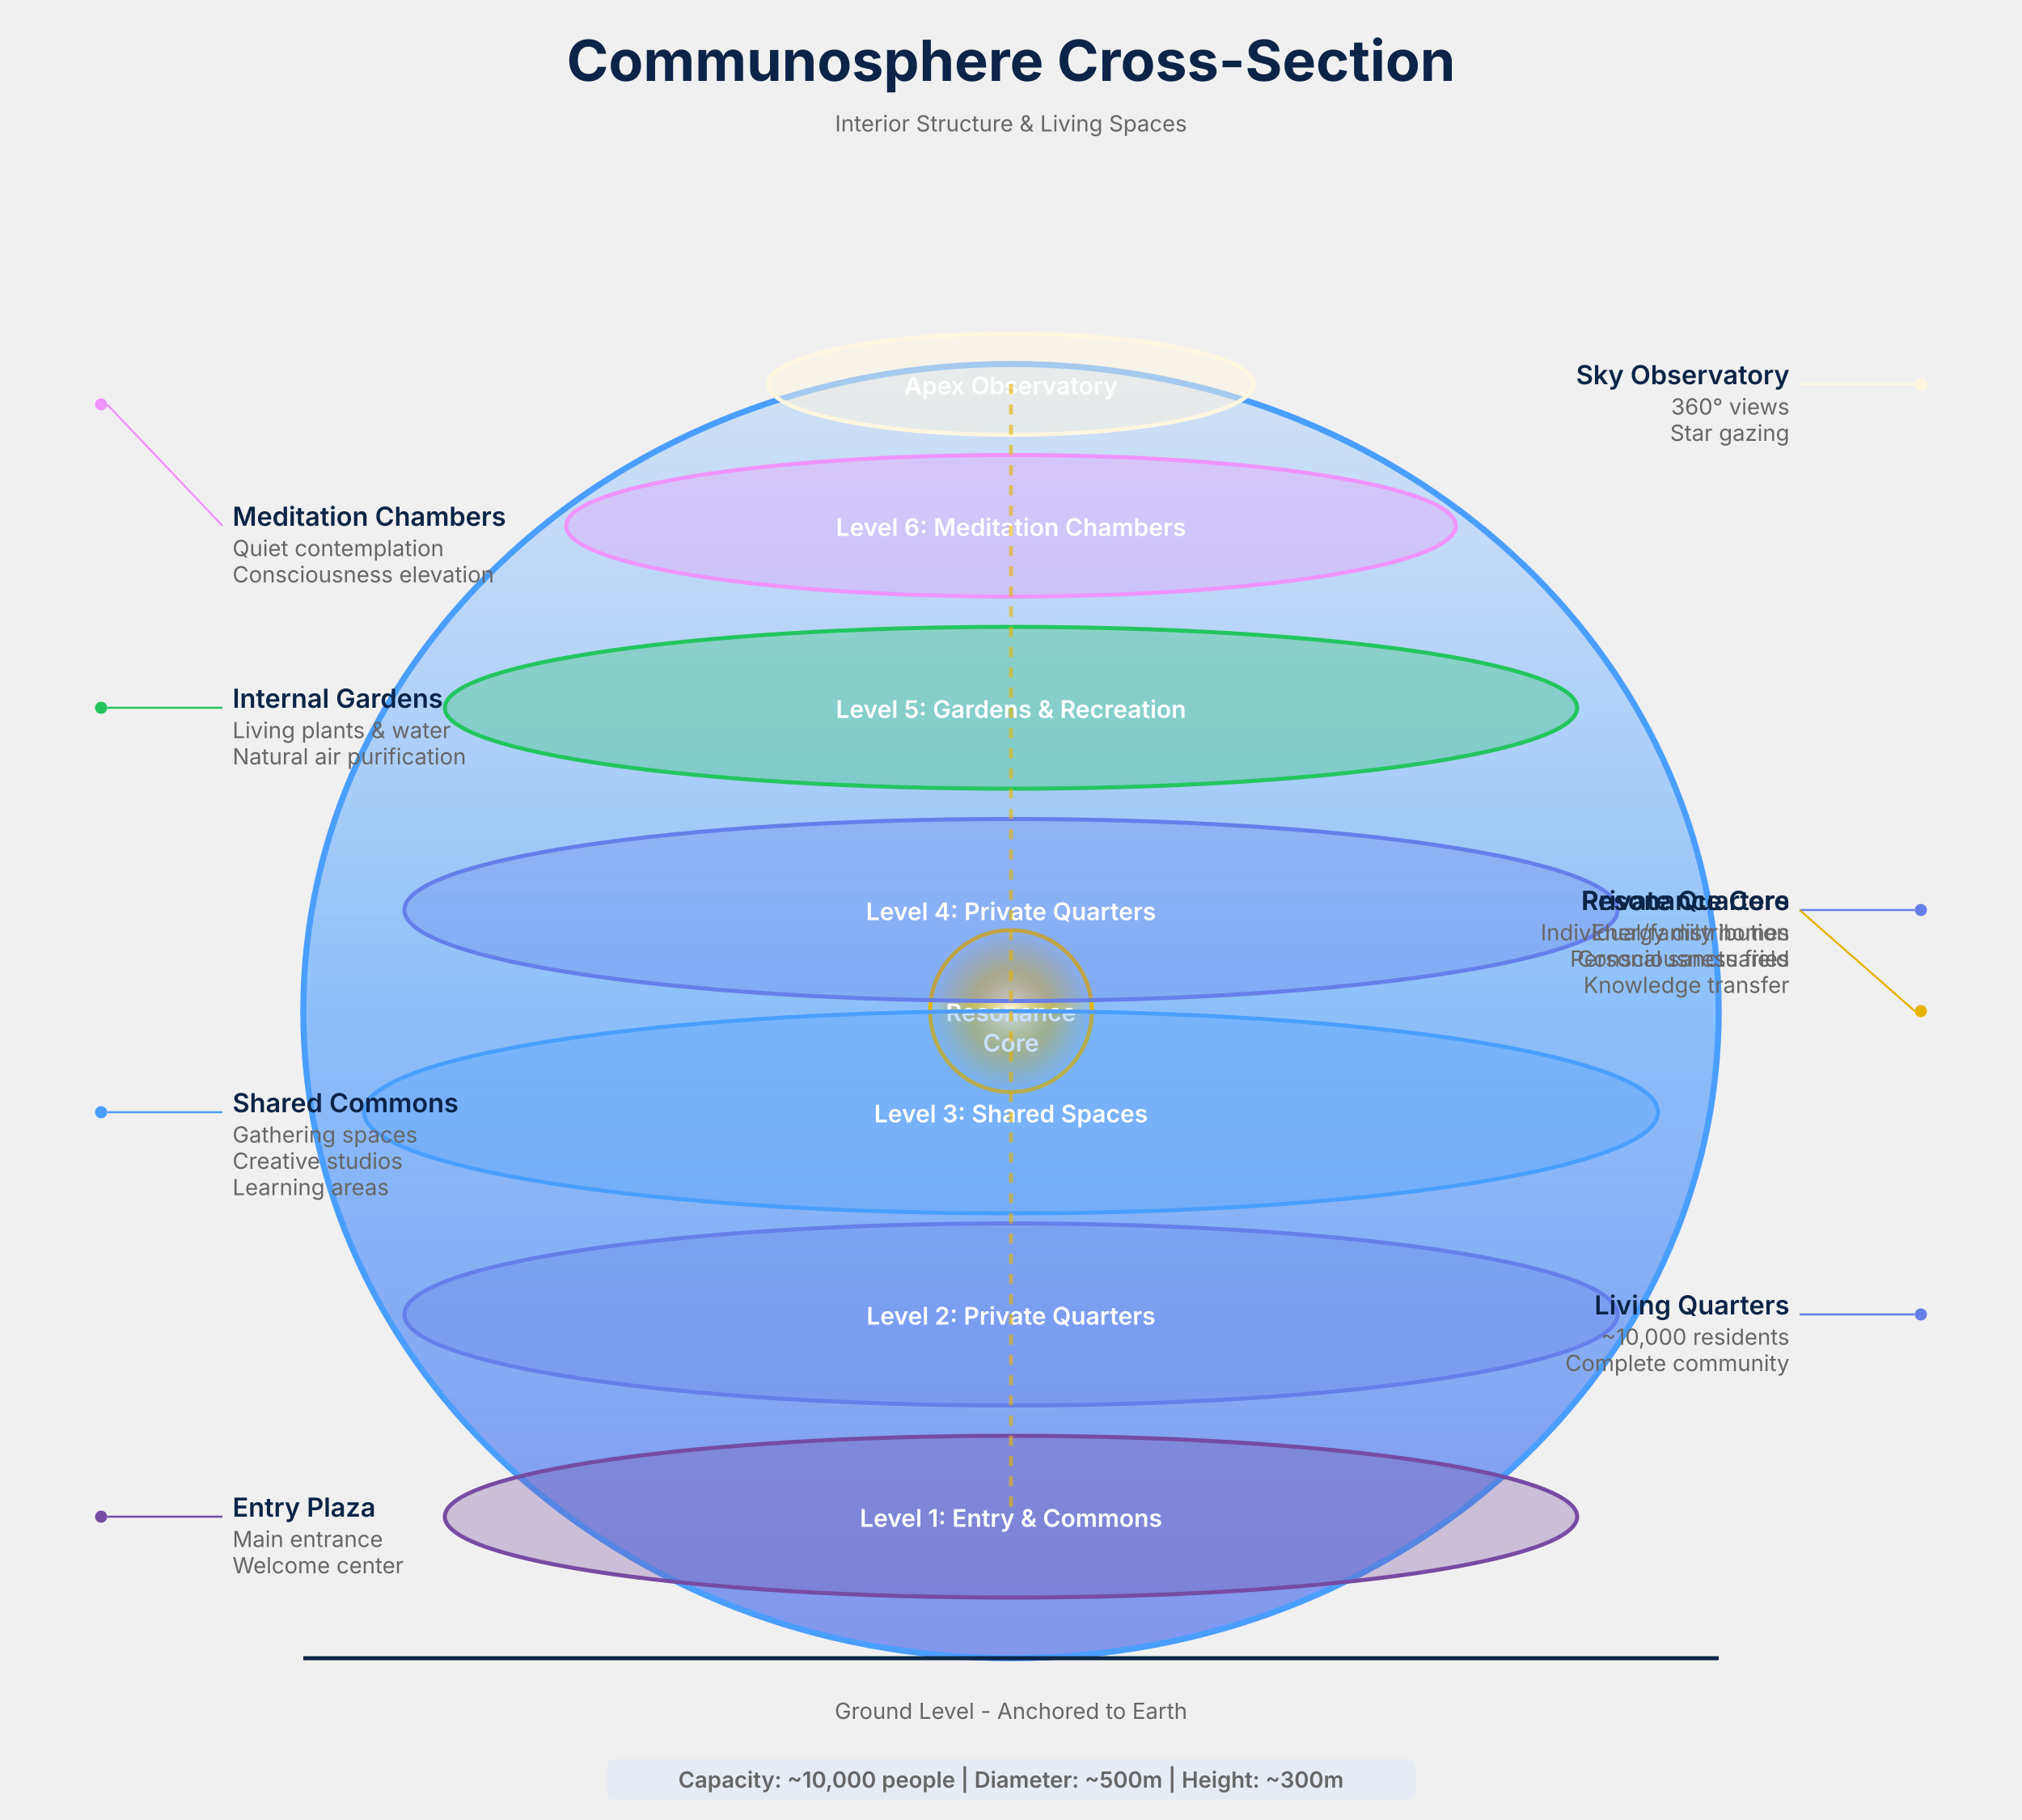
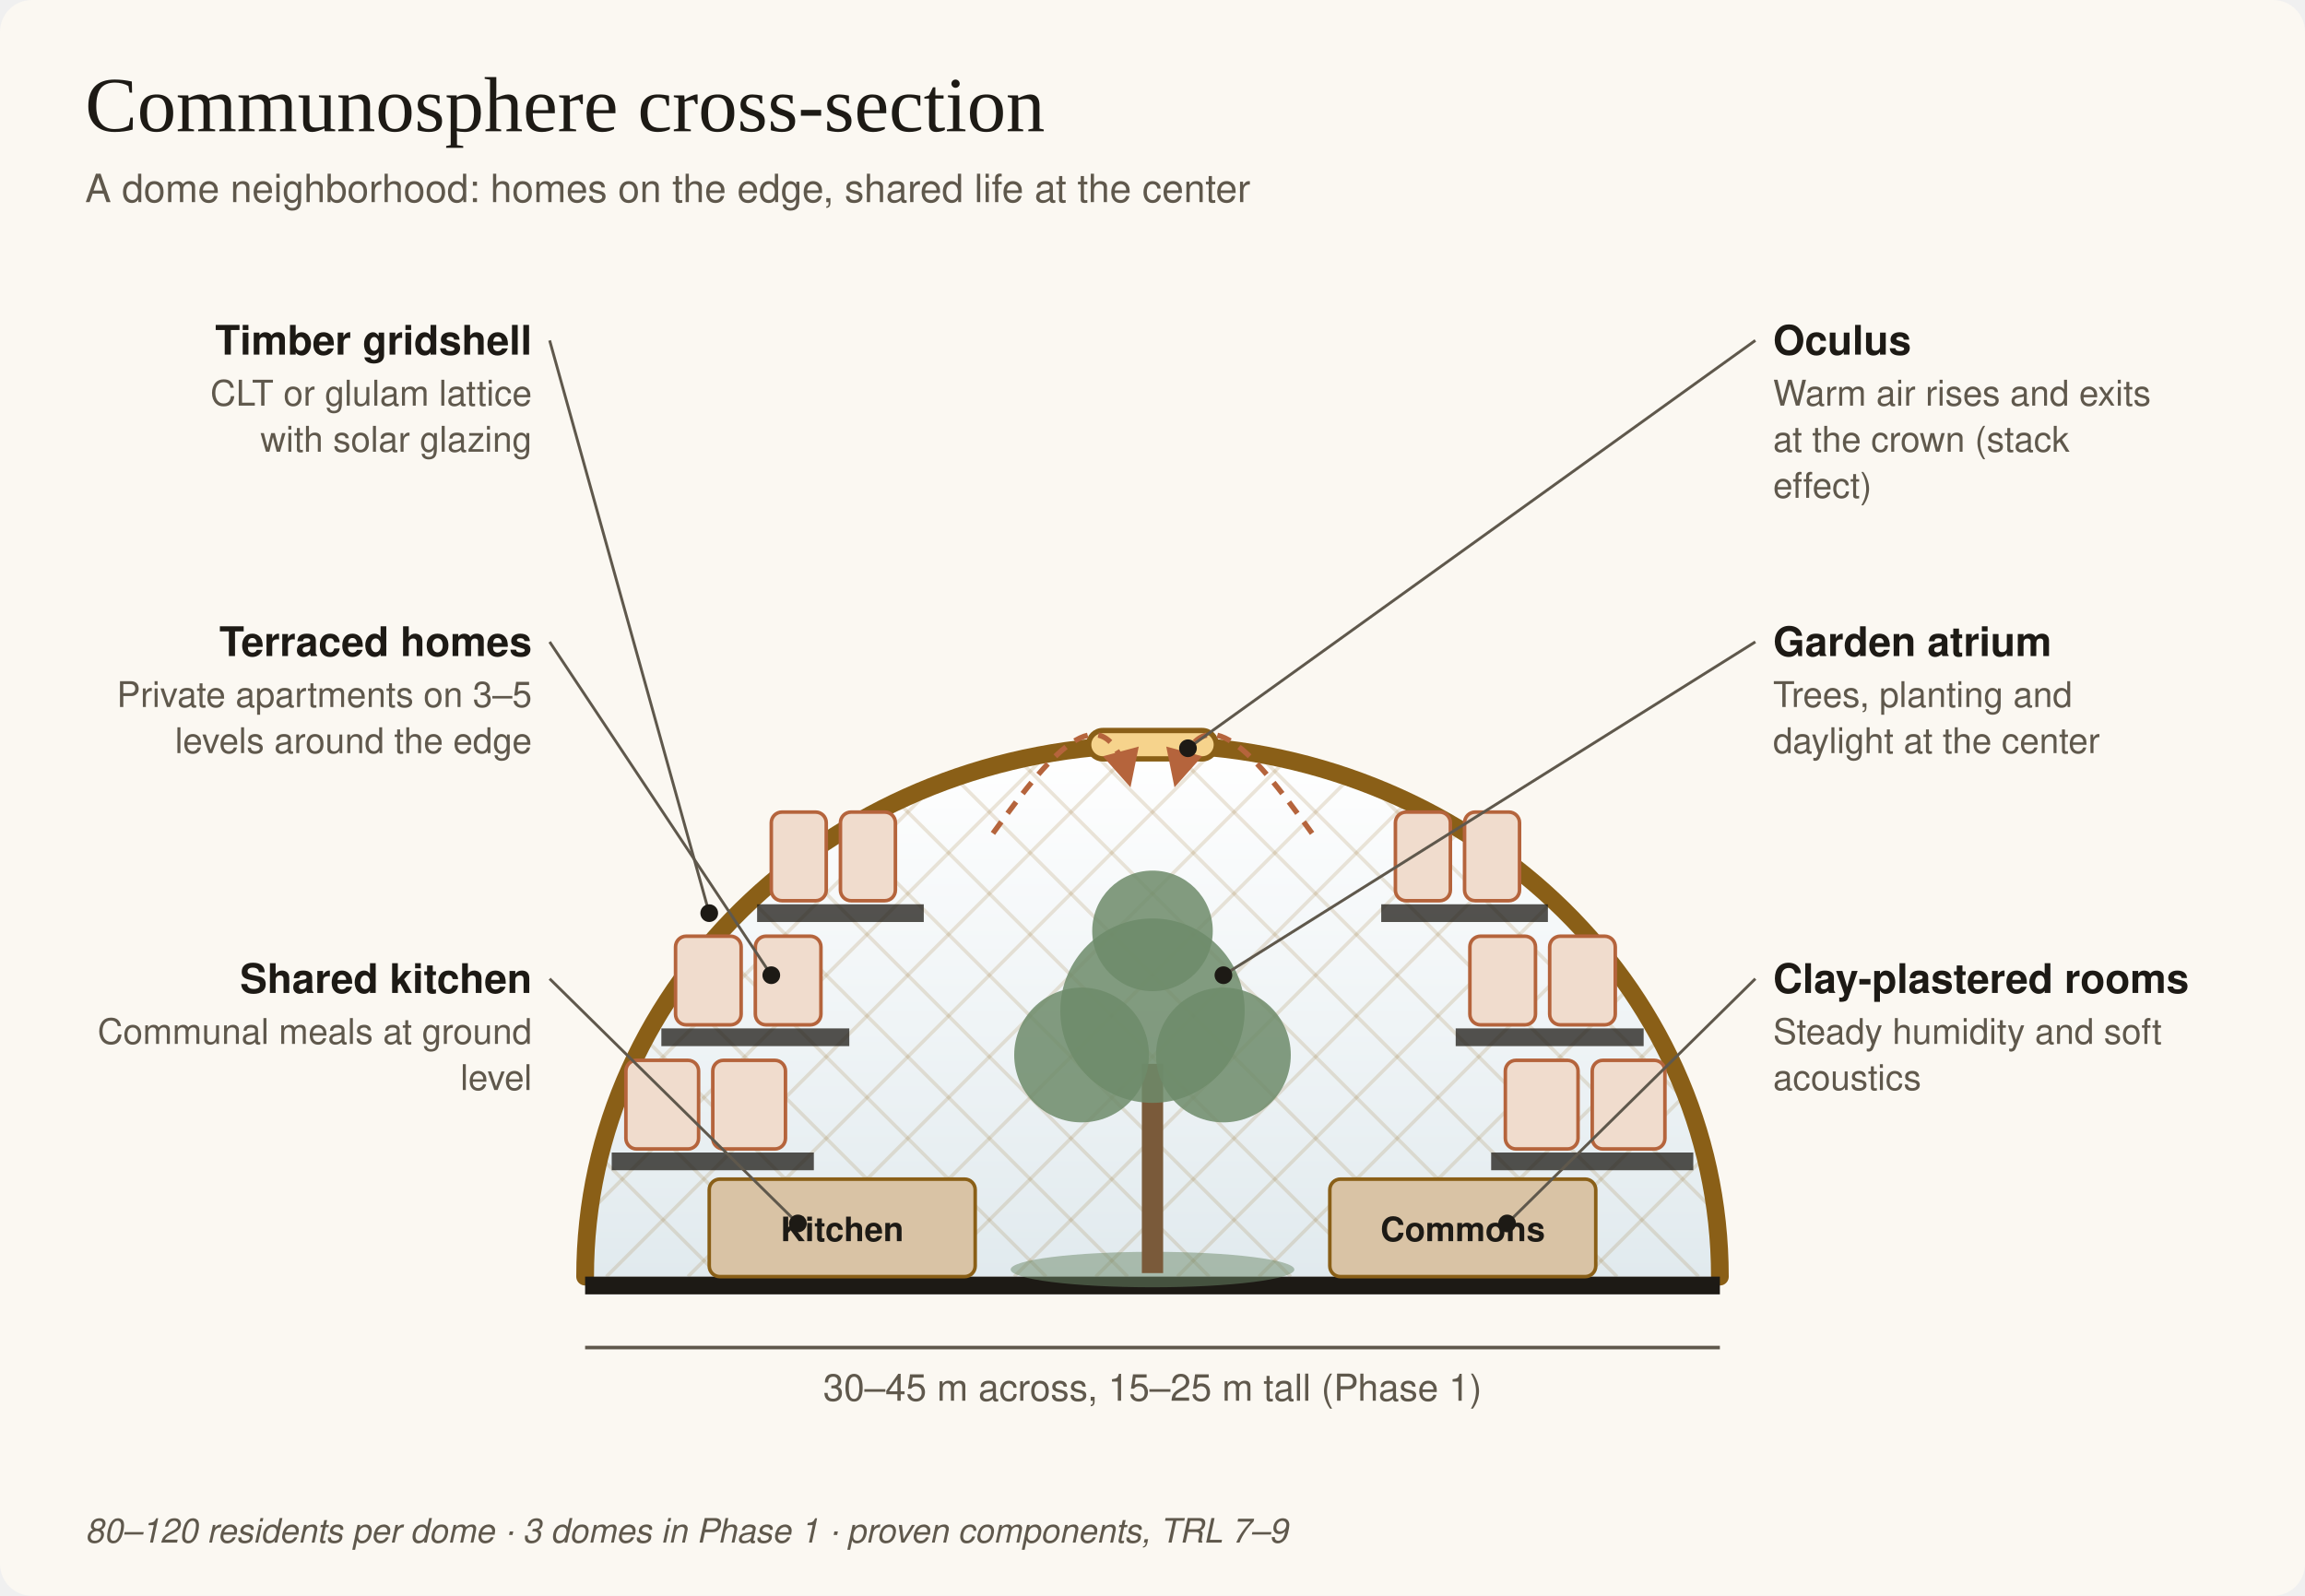
- <svg xmlns="http://www.w3.org/2000/svg" viewBox="0 0 1000 900">
+ <svg xmlns="http://www.w3.org/2000/svg" viewBox="0 0 1300 900" width="1300" height="900" role="img" aria-label="Communosphere cross-section">
+   <rect width="1300" height="900" rx="18" fill="#FBF8F2" />
+   <text x="48" y="74" font-family="Georgia, 'Times New Roman', serif" font-size="44" font-weight="400" fill="#1D1A15" text-anchor="start">Communosphere cross-section</text>
+   <text x="48" y="114" font-family="'Helvetica Neue', Helvetica, Arial, sans-serif" font-size="22" font-weight="400" fill="#5F584C" text-anchor="start">A dome neighborhood: homes on the edge, shared life at the center</text>
  <defs>
-     <style>
-       .label-text { font-family: 'Inter', sans-serif; font-size: 13px; fill: #0B2447; font-weight: 600; }
-       .desc-text { font-family: 'Inter', sans-serif; font-size: 11px; fill: #666; }
-       .title-text { font-family: 'Inter', sans-serif; font-size: 28px; font-weight: 700; fill: #0B2447; }
-       .level-label { font-family: 'Inter', sans-serif; font-size: 12px; fill: #fff; font-weight: 600; }
-     </style>
-     <linearGradient id="sphere-gradient" x1="0%" y1="0%" x2="0%" y2="100%">
-       <stop offset="0%" style="stop-color:#A0CBFF;stop-opacity:0.4" />
-       <stop offset="50%" style="stop-color:#4A9EFF;stop-opacity:0.6" />
-       <stop offset="100%" style="stop-color:#667eea;stop-opacity:0.8" />
+     <marker id="arr" viewBox="0 0 10 10" refX="8" refY="5" markerWidth="7" markerHeight="7" orient="auto">
+       <path d="M0 0L10 5L0 10z" fill="#B5643C" />
+     </marker>
+   </defs>
+   <defs>
+     <clipPath id="dome">
+       <path d="M330 720 A320 300 0 0 1 970 720 Z" />
+     </clipPath>
+     <linearGradient id="air" x1="0" y1="1" x2="0" y2="0">
+       <stop offset="0" stop-color="#E1EAEE" />
+       <stop offset="1" stop-color="#fff" />
    </linearGradient>
-     <radialGradient id="energy-core" cx="50%" cy="50%" r="50%">
-       <stop offset="0%" style="stop-color:#FFF6E0;stop-opacity:1" />
-       <stop offset="50%" style="stop-color:#E6B400;stop-opacity:0.6" />
-       <stop offset="100%" style="stop-color:#E6B400;stop-opacity:0" />
-     </radialGradient>
  </defs>
-   <text x="500" y="40" text-anchor="middle" class="title-text">Communosphere Cross-Section</text>
-   <text x="500" y="65" text-anchor="middle" class="desc-text">Interior Structure &amp; Living Spaces</text>
-   <ellipse cx="500" cy="500" rx="350" ry="320" fill="url(#sphere-gradient)" stroke="#4A9EFF" stroke-width="3" />
-   <line x1="150" y1="820" x2="850" y2="820" stroke="#0B2447" stroke-width="2" />
-   <text x="500" y="850" text-anchor="middle" class="desc-text">Ground Level - Anchored to Earth</text>
-   <circle cx="500" cy="500" r="40" fill="url(#energy-core)" stroke="#E6B400" stroke-width="2" />
-   <text x="500" y="505" text-anchor="middle" class="level-label" fill="#E6B400">Resonance</text>
-   <text x="500" y="520" text-anchor="middle" class="level-label" fill="#E6B400">Core</text>
-   <ellipse cx="500" cy="750" rx="280" ry="40" fill="rgba(118,75,162,0.3)" stroke="#764ba2" stroke-width="2" />
-   <text x="500" y="755" text-anchor="middle" class="level-label">Level 1: Entry &amp; Commons</text>
-   <ellipse cx="500" cy="650" rx="300" ry="45" fill="rgba(102,126,234,0.3)" stroke="#667eea" stroke-width="2" />
-   <text x="500" y="655" text-anchor="middle" class="level-label">Level 2: Private Quarters</text>
-   <ellipse cx="500" cy="550" rx="320" ry="50" fill="rgba(74,158,255,0.3)" stroke="#4A9EFF" stroke-width="2" />
-   <text x="500" y="555" text-anchor="middle" class="level-label">Level 3: Shared Spaces</text>
-   <ellipse cx="500" cy="450" rx="300" ry="45" fill="rgba(102,126,234,0.3)" stroke="#667eea" stroke-width="2" />
-   <text x="500" y="455" text-anchor="middle" class="level-label">Level 4: Private Quarters</text>
-   <ellipse cx="500" cy="350" rx="280" ry="40" fill="rgba(34,197,94,0.3)" stroke="#22C55E" stroke-width="2" />
-   <text x="500" y="355" text-anchor="middle" class="level-label">Level 5: Gardens &amp; Recreation</text>
-   <ellipse cx="500" cy="260" rx="220" ry="35" fill="rgba(240,147,251,0.3)" stroke="#f093fb" stroke-width="2" />
-   <text x="500" y="265" text-anchor="middle" class="level-label">Level 6: Meditation Chambers</text>
-   <ellipse cx="500" cy="190" rx="120" ry="25" fill="rgba(255,246,224,0.5)" stroke="#FFF6E0" stroke-width="2" />
-   <text x="500" y="195" text-anchor="middle" class="level-label" fill="#E6B400">Apex Observatory</text>
-   <line x1="500" y1="190" x2="500" y2="750" stroke="#E6B400" stroke-width="2" stroke-dasharray="5,5" opacity="0.6" />
-   <g transform="translate(50, 200)">
-     <circle cx="0" cy="0" r="3" fill="#f093fb" />
-     <line x1="3" y1="0" x2="60" y2="60" stroke="#f093fb" stroke-width="1" />
-     <text x="65" y="60" class="label-text">Meditation Chambers</text>
-     <text x="65" y="75" class="desc-text">Quiet contemplation</text>
-     <text x="65" y="88" class="desc-text">Consciousness elevation</text>
+   <path d="M330 720 A320 300 0 0 1 970 720 Z" fill="url(#air)" />
+   <g clip-path="url(#dome)" stroke="#8A5F17" stroke-opacity=".16" stroke-width="2">
+     <line x1="-394" y1="720" x2="406" y2="-80" />
+     <line x1="406" y1="720" x2="-394" y2="-80" />
+     <line x1="-348" y1="720" x2="452" y2="-80" />
+     <line x1="452" y1="720" x2="-348" y2="-80" />
+     <line x1="-302" y1="720" x2="498" y2="-80" />
+     <line x1="498" y1="720" x2="-302" y2="-80" />
+     <line x1="-256" y1="720" x2="544" y2="-80" />
+     <line x1="544" y1="720" x2="-256" y2="-80" />
+     <line x1="-210" y1="720" x2="590" y2="-80" />
+     <line x1="590" y1="720" x2="-210" y2="-80" />
+     <line x1="-164" y1="720" x2="636" y2="-80" />
+     <line x1="636" y1="720" x2="-164" y2="-80" />
+     <line x1="-118" y1="720" x2="682" y2="-80" />
+     <line x1="682" y1="720" x2="-118" y2="-80" />
+     <line x1="-72" y1="720" x2="728" y2="-80" />
+     <line x1="728" y1="720" x2="-72" y2="-80" />
+     <line x1="-26" y1="720" x2="774" y2="-80" />
+     <line x1="774" y1="720" x2="-26" y2="-80" />
+     <line x1="20" y1="720" x2="820" y2="-80" />
+     <line x1="820" y1="720" x2="20" y2="-80" />
+     <line x1="66" y1="720" x2="866" y2="-80" />
+     <line x1="866" y1="720" x2="66" y2="-80" />
+     <line x1="112" y1="720" x2="912" y2="-80" />
+     <line x1="912" y1="720" x2="112" y2="-80" />
+     <line x1="158" y1="720" x2="958" y2="-80" />
+     <line x1="958" y1="720" x2="158" y2="-80" />
+     <line x1="204" y1="720" x2="1004" y2="-80" />
+     <line x1="1004" y1="720" x2="204" y2="-80" />
+     <line x1="250" y1="720" x2="1050" y2="-80" />
+     <line x1="1050" y1="720" x2="250" y2="-80" />
+     <line x1="296" y1="720" x2="1096" y2="-80" />
+     <line x1="1096" y1="720" x2="296" y2="-80" />
+     <line x1="342" y1="720" x2="1142" y2="-80" />
+     <line x1="1142" y1="720" x2="342" y2="-80" />
+     <line x1="388" y1="720" x2="1188" y2="-80" />
+     <line x1="1188" y1="720" x2="388" y2="-80" />
+     <line x1="434" y1="720" x2="1234" y2="-80" />
+     <line x1="1234" y1="720" x2="434" y2="-80" />
+     <line x1="480" y1="720" x2="1280" y2="-80" />
+     <line x1="1280" y1="720" x2="480" y2="-80" />
+     <line x1="526" y1="720" x2="1326" y2="-80" />
+     <line x1="1326" y1="720" x2="526" y2="-80" />
+     <line x1="572" y1="720" x2="1372" y2="-80" />
+     <line x1="1372" y1="720" x2="572" y2="-80" />
+     <line x1="618" y1="720" x2="1418" y2="-80" />
+     <line x1="1418" y1="720" x2="618" y2="-80" />
+     <line x1="664" y1="720" x2="1464" y2="-80" />
+     <line x1="1464" y1="720" x2="664" y2="-80" />
+     <line x1="710" y1="720" x2="1510" y2="-80" />
+     <line x1="1510" y1="720" x2="710" y2="-80" />
+     <line x1="756" y1="720" x2="1556" y2="-80" />
+     <line x1="1556" y1="720" x2="756" y2="-80" />
+     <line x1="802" y1="720" x2="1602" y2="-80" />
+     <line x1="1602" y1="720" x2="802" y2="-80" />
+     <line x1="848" y1="720" x2="1648" y2="-80" />
+     <line x1="1648" y1="720" x2="848" y2="-80" />
+     <line x1="894" y1="720" x2="1694" y2="-80" />
+     <line x1="1694" y1="720" x2="894" y2="-80" />
  </g>
-   <g transform="translate(50, 350)">
-     <circle cx="0" cy="0" r="3" fill="#22C55E" />
-     <line x1="3" y1="0" x2="60" y2="0" stroke="#22C55E" stroke-width="1" />
-     <text x="65" y="0" class="label-text">Internal Gardens</text>
-     <text x="65" y="15" class="desc-text">Living plants &amp; water</text>
-     <text x="65" y="28" class="desc-text">Natural air purification</text>
-   </g>
-   <g transform="translate(50, 550)">
-     <circle cx="0" cy="0" r="3" fill="#4A9EFF" />
-     <line x1="3" y1="0" x2="60" y2="0" stroke="#4A9EFF" stroke-width="1" />
-     <text x="65" y="0" class="label-text">Shared Commons</text>
-     <text x="65" y="15" class="desc-text">Gathering spaces</text>
-     <text x="65" y="28" class="desc-text">Creative studios</text>
-     <text x="65" y="41" class="desc-text">Learning areas</text>
-   </g>
-   <g transform="translate(50, 750)">
-     <circle cx="0" cy="0" r="3" fill="#764ba2" />
-     <line x1="3" y1="0" x2="60" y2="0" stroke="#764ba2" stroke-width="1" />
-     <text x="65" y="0" class="label-text">Entry Plaza</text>
-     <text x="65" y="15" class="desc-text">Main entrance</text>
-     <text x="65" y="28" class="desc-text">Welcome center</text>
-   </g>
-   <g transform="translate(950, 190)">
-     <circle cx="0" cy="0" r="3" fill="#FFF6E0" />
-     <line x1="-3" y1="0" x2="-60" y2="0" stroke="#FFF6E0" stroke-width="1" />
-     <text x="-65" y="0" class="label-text" text-anchor="end">Sky Observatory</text>
-     <text x="-65" y="15" class="desc-text" text-anchor="end">360° views</text>
-     <text x="-65" y="28" class="desc-text" text-anchor="end">Star gazing</text>
-   </g>
-   <g transform="translate(950, 450)">
-     <circle cx="0" cy="0" r="3" fill="#667eea" />
-     <line x1="-3" y1="0" x2="-60" y2="0" stroke="#667eea" stroke-width="1" />
-     <text x="-65" y="0" class="label-text" text-anchor="end">Private Quarters</text>
-     <text x="-65" y="15" class="desc-text" text-anchor="end">Individual/family homes</text>
-     <text x="-65" y="28" class="desc-text" text-anchor="end">Personal sanctuaries</text>
-   </g>
-   <g transform="translate(950, 500)">
-     <circle cx="0" cy="0" r="3" fill="#E6B400" />
-     <line x1="-3" y1="0" x2="-60" y2="-50" stroke="#E6B400" stroke-width="1" />
-     <text x="-65" y="-50" class="label-text" text-anchor="end">Resonance Core</text>
-     <text x="-65" y="-35" class="desc-text" text-anchor="end">Energy distribution</text>
-     <text x="-65" y="-22" class="desc-text" text-anchor="end">Consciousness field</text>
-     <text x="-65" y="-9" class="desc-text" text-anchor="end">Knowledge transfer</text>
-   </g>
-   <g transform="translate(950, 650)">
-     <circle cx="0" cy="0" r="3" fill="#667eea" />
-     <line x1="-3" y1="0" x2="-60" y2="0" stroke="#667eea" stroke-width="1" />
-     <text x="-65" y="0" class="label-text" text-anchor="end">Living Quarters</text>
-     <text x="-65" y="15" class="desc-text" text-anchor="end">~10,000 residents</text>
-     <text x="-65" y="28" class="desc-text" text-anchor="end">Complete community</text>
-   </g>
-   <g transform="translate(300, 870)">
-     <rect x="0" y="0" width="400" height="20" fill="#E6ECF3" rx="4" />
-     <text x="200" y="14" text-anchor="middle" class="desc-text" style="font-weight: 600;">
-       Capacity: ~10,000 people | Diameter: ~500m | Height: ~300m
-     </text>
-   </g>
+   <path d="M330 720 A320 300 0 0 1 970 720" fill="none" stroke="#8A5F17" stroke-width="10" stroke-linecap="round" />
+   <rect x="614" y="412" width="72" height="16" rx="8" fill="#F6D38C" stroke="#8A5F17" stroke-width="3" />
+   <rect x="345" y="650" width="114" height="10" fill="#1D1A15" fill-opacity=".75" />
+   <rect x="353" y="598" width="41" height="50" rx="6" fill="#F0DCCD" stroke="#B5643C" stroke-width="2" />
+   <rect x="402" y="598" width="41" height="50" rx="6" fill="#F0DCCD" stroke="#B5643C" stroke-width="2" />
+   <rect x="841" y="650" width="114" height="10" fill="#1D1A15" fill-opacity=".75" />
+   <rect x="849" y="598" width="41" height="50" rx="6" fill="#F0DCCD" stroke="#B5643C" stroke-width="2" />
+   <rect x="898" y="598" width="41" height="50" rx="6" fill="#F0DCCD" stroke="#B5643C" stroke-width="2" />
+   <rect x="373" y="580" width="106" height="10" fill="#1D1A15" fill-opacity=".75" />
+   <rect x="381" y="528" width="37" height="50" rx="6" fill="#F0DCCD" stroke="#B5643C" stroke-width="2" />
+   <rect x="426" y="528" width="37" height="50" rx="6" fill="#F0DCCD" stroke="#B5643C" stroke-width="2" />
+   <rect x="821" y="580" width="106" height="10" fill="#1D1A15" fill-opacity=".75" />
+   <rect x="829" y="528" width="37" height="50" rx="6" fill="#F0DCCD" stroke="#B5643C" stroke-width="2" />
+   <rect x="874" y="528" width="37" height="50" rx="6" fill="#F0DCCD" stroke="#B5643C" stroke-width="2" />
+   <rect x="427" y="510" width="94" height="10" fill="#1D1A15" fill-opacity=".75" />
+   <rect x="435" y="458" width="31" height="50" rx="6" fill="#F0DCCD" stroke="#B5643C" stroke-width="2" />
+   <rect x="474" y="458" width="31" height="50" rx="6" fill="#F0DCCD" stroke="#B5643C" stroke-width="2" />
+   <rect x="779" y="510" width="94" height="10" fill="#1D1A15" fill-opacity=".75" />
+   <rect x="787" y="458" width="31" height="50" rx="6" fill="#F0DCCD" stroke="#B5643C" stroke-width="2" />
+   <rect x="826" y="458" width="31" height="50" rx="6" fill="#F0DCCD" stroke="#B5643C" stroke-width="2" />
+   <rect x="330" y="720" width="640" height="10" fill="#1D1A15" />
+   <rect x="400" y="665" width="150" height="55" rx="6" fill="#D9C3A5" stroke="#8A5F17" stroke-width="2" />
+   <text x="475" y="700" font-family="'Helvetica Neue', Helvetica, Arial, sans-serif" font-size="19" font-weight="700" fill="#1D1A15" text-anchor="middle">Kitchen</text>
+   <rect x="750" y="665" width="150" height="55" rx="6" fill="#D9C3A5" stroke="#8A5F17" stroke-width="2" />
+   <text x="825" y="700" font-family="'Helvetica Neue', Helvetica, Arial, sans-serif" font-size="19" font-weight="700" fill="#1D1A15" text-anchor="middle">Commons</text>
+   <ellipse cx="650" cy="716" rx="80" ry="10" fill="#6E8B6A" fill-opacity=".5" />
+   <rect x="644" y="600" width="12" height="118" fill="#7A5A3A" />
+   <circle cx="650" cy="570" r="52" fill="#6E8B6A" fill-opacity=".85" />
+   <circle cx="610" cy="595" r="38" fill="#6E8B6A" fill-opacity=".85" />
+   <circle cx="690" cy="595" r="38" fill="#6E8B6A" fill-opacity=".85" />
+   <circle cx="650" cy="525" r="34" fill="#6E8B6A" fill-opacity=".85" />
+   <path d="M560 470 C596.0 420 623.0 390 636.5 440" fill="none" stroke="#B5643C" stroke-width="3" stroke-dasharray="8 6" marker-end="url(#arr)" />
+   <path d="M740 470 C704.0 420 677.0 390 663.5 440" fill="none" stroke="#B5643C" stroke-width="3" stroke-dasharray="8 6" marker-end="url(#arr)" />
+   <line x1="330" y1="760" x2="970" y2="760" stroke="#5F584C" stroke-width="2" />
+   <text x="650" y="790" font-family="'Helvetica Neue', Helvetica, Arial, sans-serif" font-size="21" font-weight="400" fill="#5F584C" text-anchor="middle">30–45 m across, 15–25 m tall (Phase 1)</text>
+   <path d="M400 515 L310 192" stroke="#5F584C" stroke-width="1.6" fill="none" />
+   <circle cx="400" cy="515" r="5" fill="#1D1A15" />
+   <text x="300" y="200" font-family="'Helvetica Neue', Helvetica, Arial, sans-serif" font-size="23" font-weight="700" fill="#1D1A15" text-anchor="end">Timber gridshell</text>
+   <text x="300" y="228.75" font-family="'Helvetica Neue', Helvetica, Arial, sans-serif" font-size="20" font-weight="400" fill="#5F584C" text-anchor="end">CLT or glulam lattice</text>
+   <text x="300" y="254.75" font-family="'Helvetica Neue', Helvetica, Arial, sans-serif" font-size="20" font-weight="400" fill="#5F584C" text-anchor="end">with solar glazing</text>
+   <path d="M435 550 L310 362" stroke="#5F584C" stroke-width="1.6" fill="none" />
+   <circle cx="435" cy="550" r="5" fill="#1D1A15" />
+   <text x="300" y="370" font-family="'Helvetica Neue', Helvetica, Arial, sans-serif" font-size="23" font-weight="700" fill="#1D1A15" text-anchor="end">Terraced homes</text>
+   <text x="300" y="398.75" font-family="'Helvetica Neue', Helvetica, Arial, sans-serif" font-size="20" font-weight="400" fill="#5F584C" text-anchor="end">Private apartments on 3–5</text>
+   <text x="300" y="424.75" font-family="'Helvetica Neue', Helvetica, Arial, sans-serif" font-size="20" font-weight="400" fill="#5F584C" text-anchor="end">levels around the edge</text>
+   <path d="M450 690 L310 552" stroke="#5F584C" stroke-width="1.6" fill="none" />
+   <circle cx="450" cy="690" r="5" fill="#1D1A15" />
+   <text x="300" y="560" font-family="'Helvetica Neue', Helvetica, Arial, sans-serif" font-size="23" font-weight="700" fill="#1D1A15" text-anchor="end">Shared kitchen</text>
+   <text x="300" y="588.75" font-family="'Helvetica Neue', Helvetica, Arial, sans-serif" font-size="20" font-weight="400" fill="#5F584C" text-anchor="end">Communal meals at ground</text>
+   <text x="300" y="614.75" font-family="'Helvetica Neue', Helvetica, Arial, sans-serif" font-size="20" font-weight="400" fill="#5F584C" text-anchor="end">level</text>
+   <path d="M670 422 L990 192" stroke="#5F584C" stroke-width="1.6" fill="none" />
+   <circle cx="670" cy="422" r="5" fill="#1D1A15" />
+   <text x="1000" y="200" font-family="'Helvetica Neue', Helvetica, Arial, sans-serif" font-size="23" font-weight="700" fill="#1D1A15" text-anchor="start">Oculus</text>
+   <text x="1000" y="228.75" font-family="'Helvetica Neue', Helvetica, Arial, sans-serif" font-size="20" font-weight="400" fill="#5F584C" text-anchor="start">Warm air rises and exits</text>
+   <text x="1000" y="254.75" font-family="'Helvetica Neue', Helvetica, Arial, sans-serif" font-size="20" font-weight="400" fill="#5F584C" text-anchor="start">at the crown (stack</text>
+   <text x="1000" y="280.75" font-family="'Helvetica Neue', Helvetica, Arial, sans-serif" font-size="20" font-weight="400" fill="#5F584C" text-anchor="start">effect)</text>
+   <path d="M690 550 L990 362" stroke="#5F584C" stroke-width="1.6" fill="none" />
+   <circle cx="690" cy="550" r="5" fill="#1D1A15" />
+   <text x="1000" y="370" font-family="'Helvetica Neue', Helvetica, Arial, sans-serif" font-size="23" font-weight="700" fill="#1D1A15" text-anchor="start">Garden atrium</text>
+   <text x="1000" y="398.75" font-family="'Helvetica Neue', Helvetica, Arial, sans-serif" font-size="20" font-weight="400" fill="#5F584C" text-anchor="start">Trees, planting and</text>
+   <text x="1000" y="424.75" font-family="'Helvetica Neue', Helvetica, Arial, sans-serif" font-size="20" font-weight="400" fill="#5F584C" text-anchor="start">daylight at the center</text>
+   <path d="M850 690 L990 552" stroke="#5F584C" stroke-width="1.6" fill="none" />
+   <circle cx="850" cy="690" r="5" fill="#1D1A15" />
+   <text x="1000" y="560" font-family="'Helvetica Neue', Helvetica, Arial, sans-serif" font-size="23" font-weight="700" fill="#1D1A15" text-anchor="start">Clay-plastered rooms</text>
+   <text x="1000" y="588.75" font-family="'Helvetica Neue', Helvetica, Arial, sans-serif" font-size="20" font-weight="400" fill="#5F584C" text-anchor="start">Steady humidity and soft</text>
+   <text x="1000" y="614.75" font-family="'Helvetica Neue', Helvetica, Arial, sans-serif" font-size="20" font-weight="400" fill="#5F584C" text-anchor="start">acoustics</text>
+   <text x="48" y="870" font-family="'Helvetica Neue', Helvetica, Arial, sans-serif" font-size="19" font-weight="400" fill="#5F584C" text-anchor="start" font-style="italic">80–120 residents per dome · 3 domes in Phase 1 · proven components, TRL 7–9</text>
</svg>
